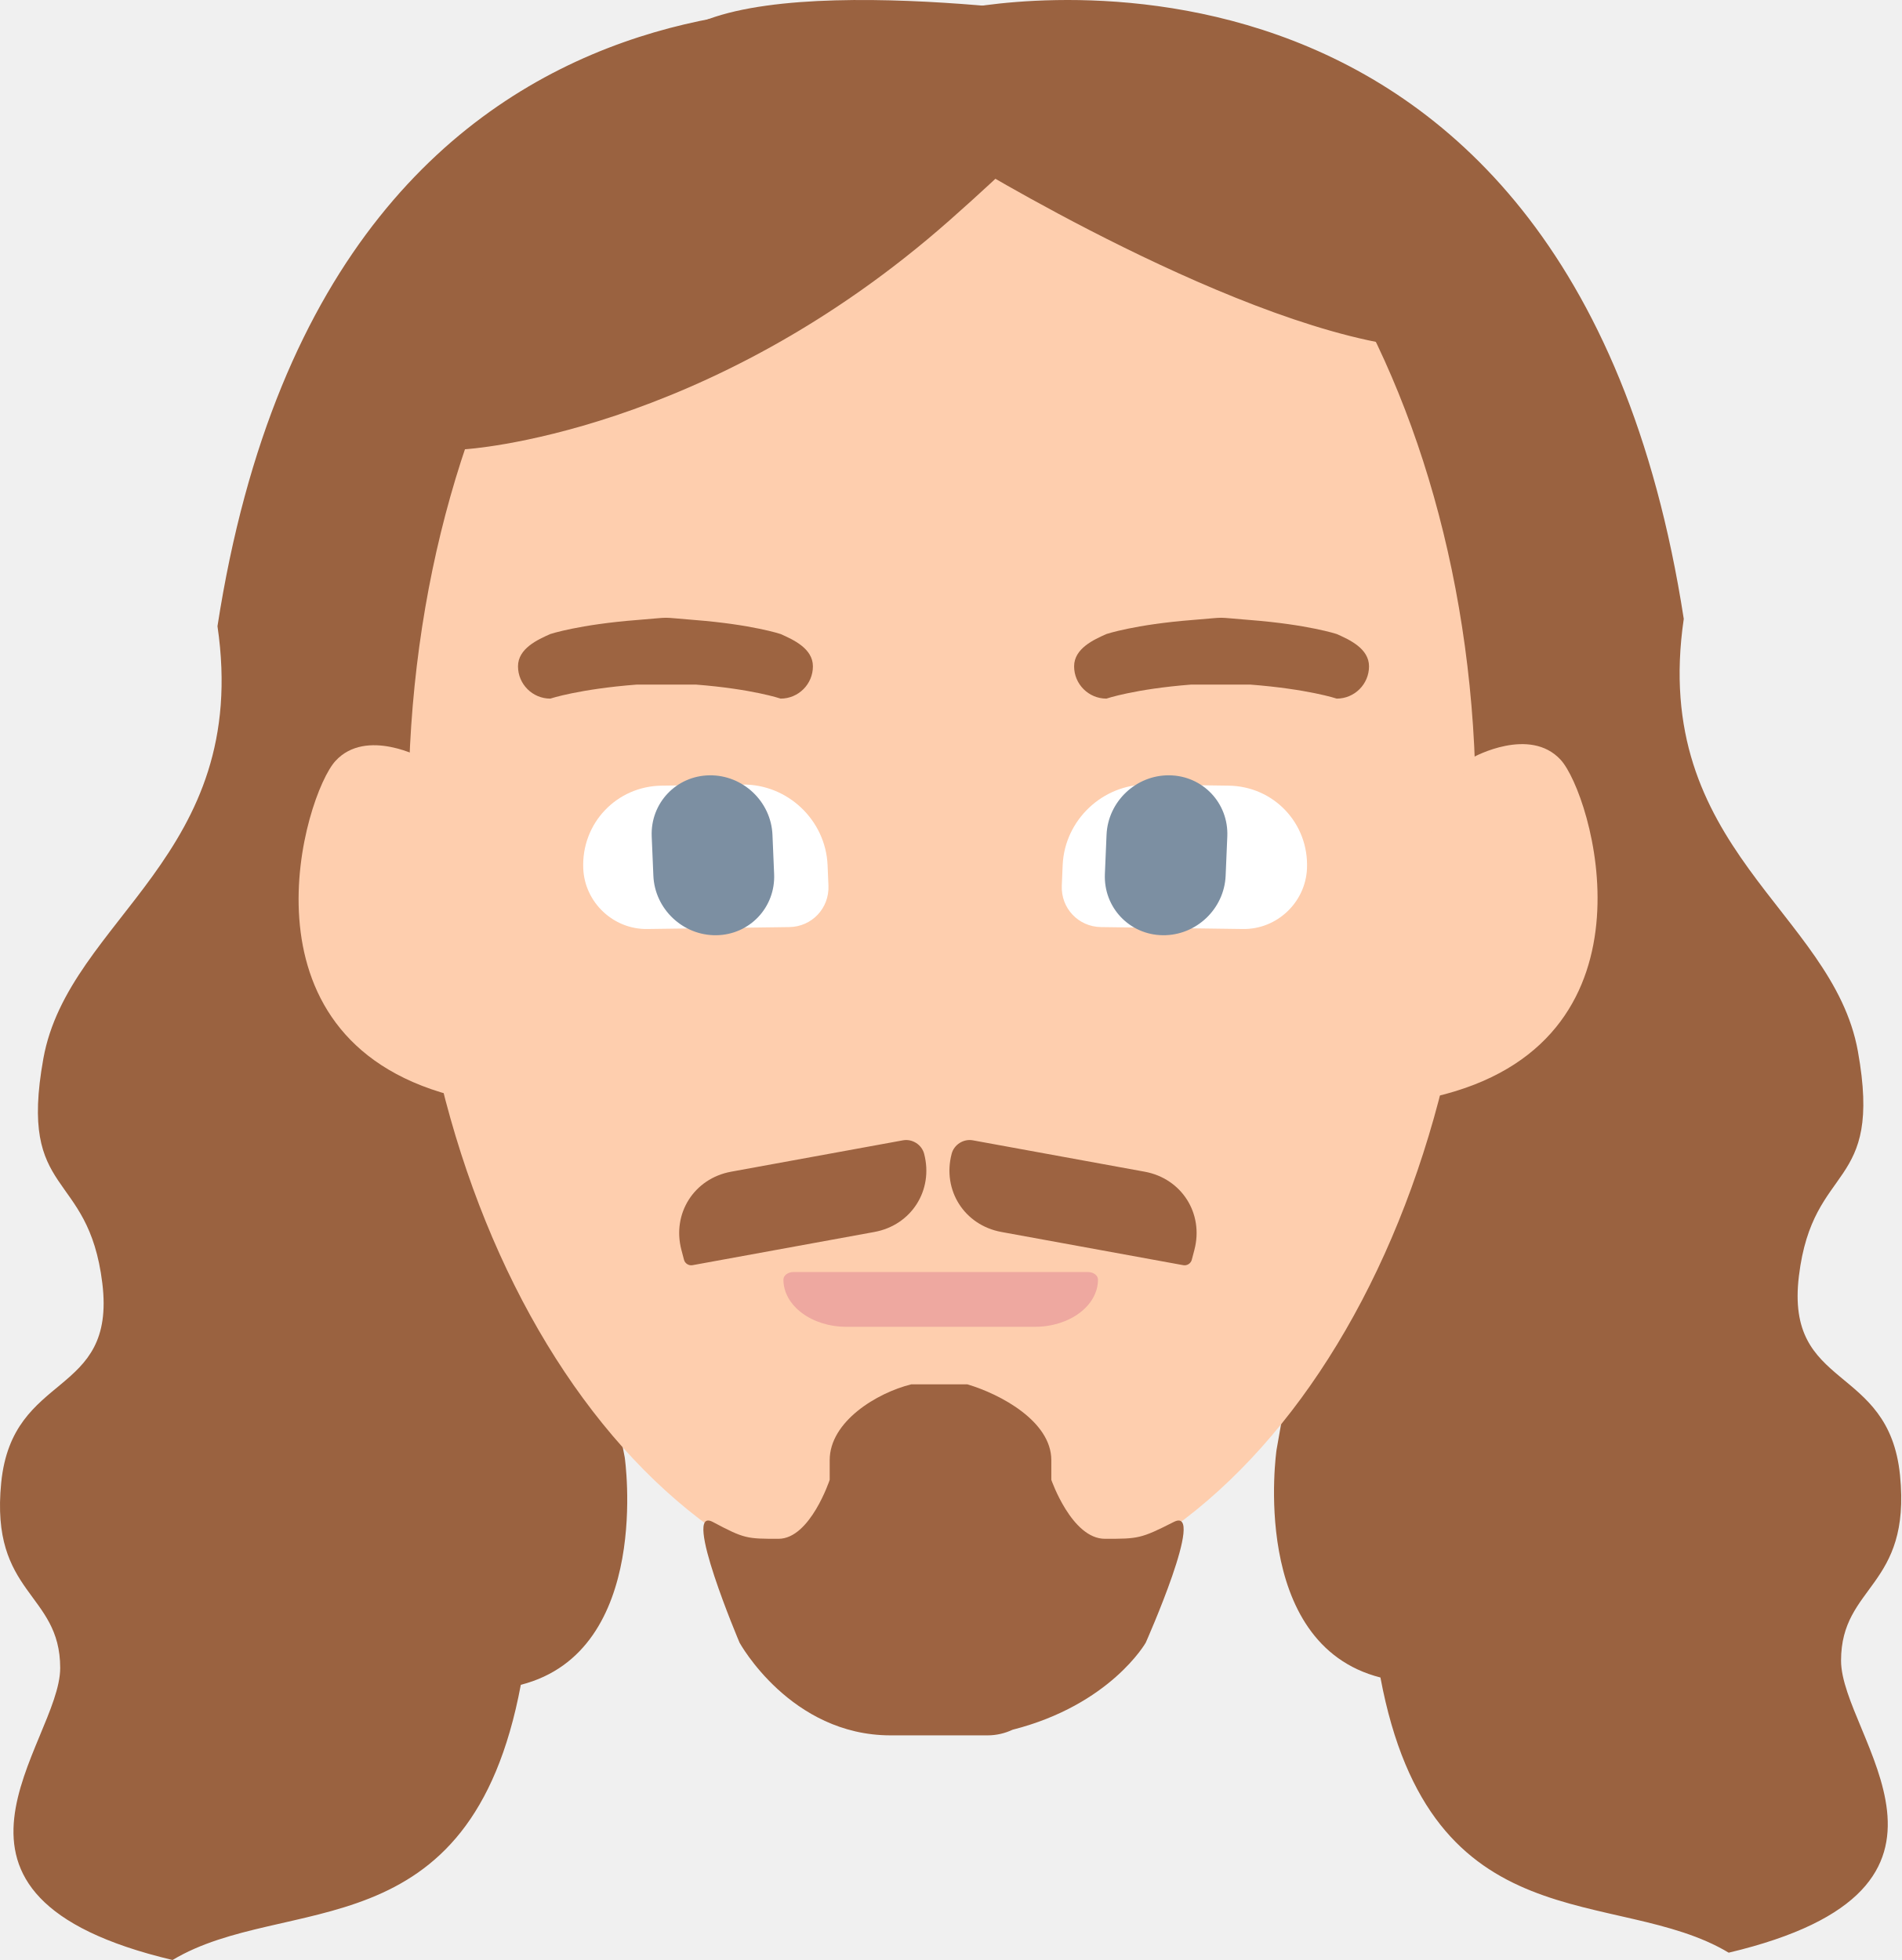
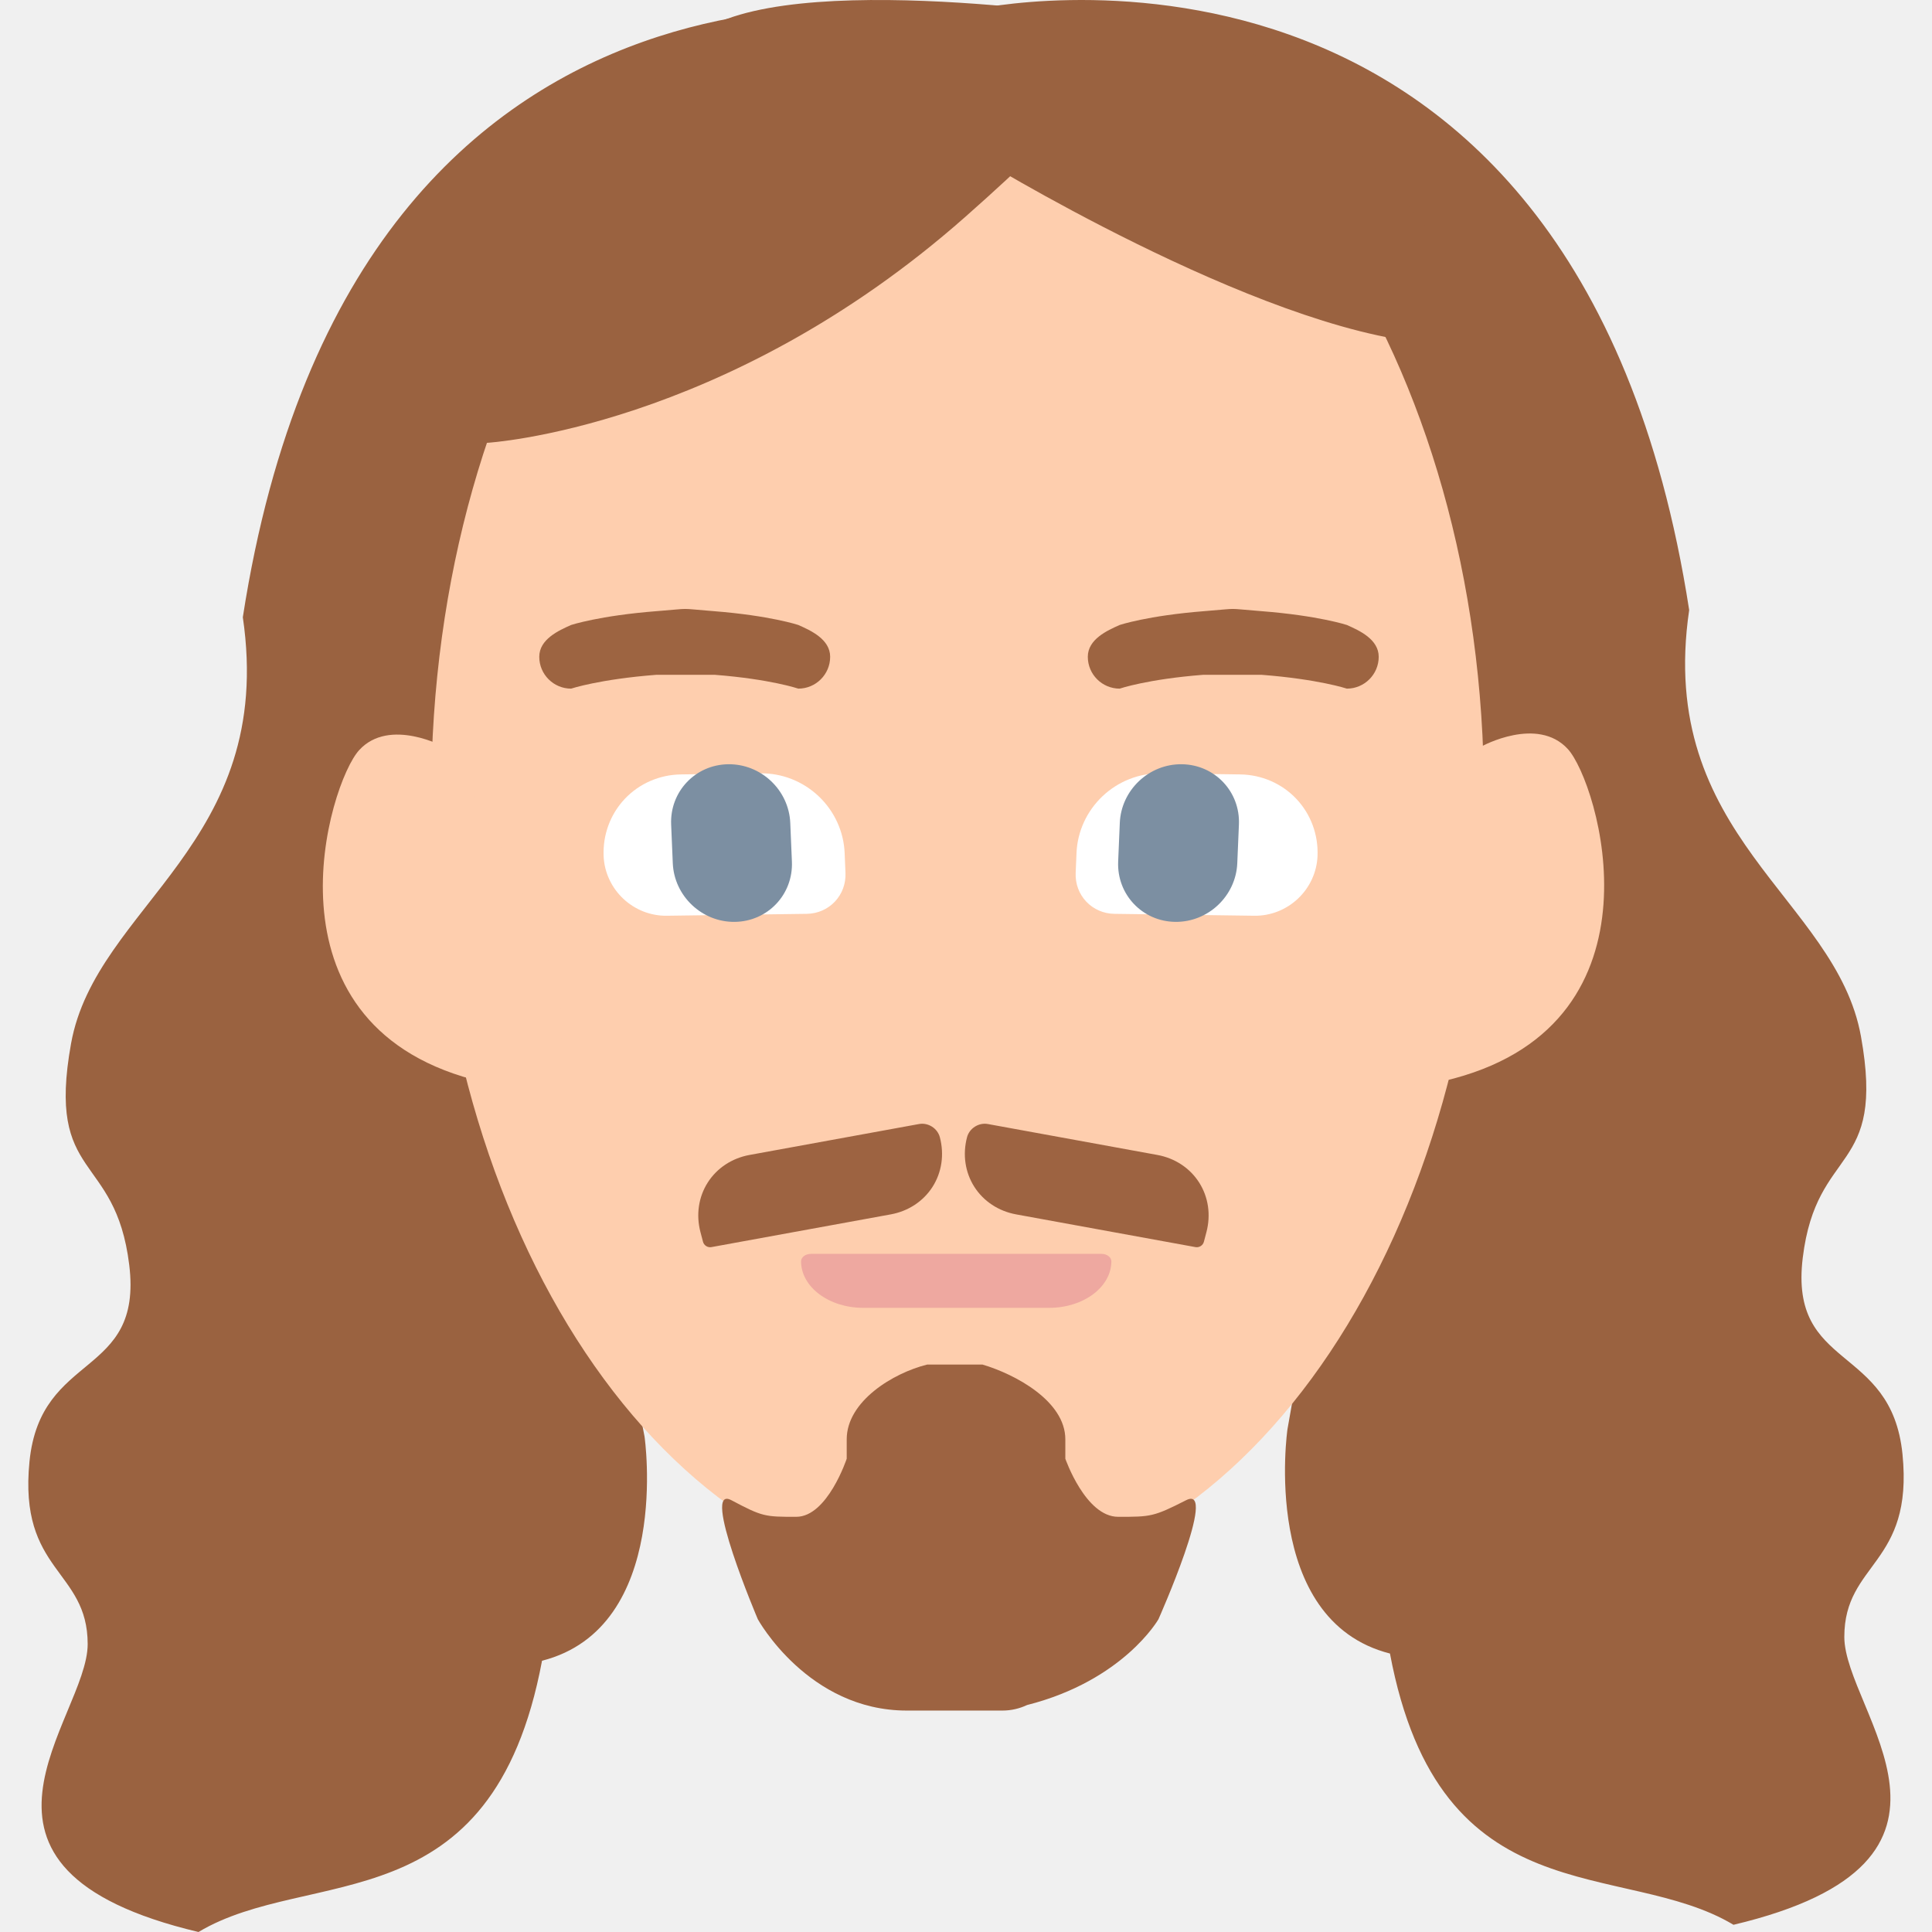
- <svg xmlns="http://www.w3.org/2000/svg" version="1.1" width="647" height="667">
-   <svg width="647" height="667" id="SvgjsSvg1418" viewBox="0 -0 647 667" fill="none" version="1.1">
-     <g id="SvgjsG1417">
-       <g class="frame-container-wrapper">
-         <g class="frame-container-blur">
-           <g class="frame-container-shadows">
-             <g fill="none">
-               <g class="fills" id="SvgjsG1416">
-                 <rect rx="0" ry="0" x="0" y="0" width="647" height="667" transform="matrix(1, 0, 0, 1, 0, 0)" class="frame-background" />
-               </g>
-               <g class="frame-children">
-                 <g id="SvgjsG1415" rx="0" ry="0">
-                   <g id="SvgjsG1414">
-                     <g class="fills" id="SvgjsG1413">
-                       <path d="M323.291,17.298C324.425,8.738,326.398,3.244,326.398,3.244C326.398,3.244,533.803,-42.625,572.990,210.606C561.521,288.964,623.647,309.987,632.249,357.767C640.851,405.546,616.956,395.035,612.177,434.214C607.399,473.393,642.763,463.837,646.586,502.060C650.409,540.284,626.514,539.328,626.514,565.129C626.514,590.930,680.994,642.532,588.283,664.510C550.051,641.576,486.970,662.599,469.765,570.863C424.844,559.396,434.401,493.460,434.401,493.460L488.820,184.428C488.820,184.428,473.589,133.204,386.612,105.492C342.446,91.419,327.608,65.273,323.701,42.944C320.440,65.831,306.172,93.394,260.388,107.981C173.411,135.693,152.384,185.384,152.384,185.384L212.599,495.950C212.599,495.950,222.156,561.885,177.235,573.352C160.030,665.089,96.949,644.066,58.717,667.000C-33.994,645.021,20.486,593.420,20.486,567.619C20.486,541.818,-3.409,542.774,0.414,504.550C4.237,466.327,39.601,475.883,34.823,436.703C30.044,397.524,6.149,408.036,14.751,360.256C23.353,312.477,85.479,291.454,74.010,213.096C113.197,-40.135,320.602,5.734,320.602,5.734C320.602,5.734,322.197,10.175,323.291,17.298Z" style="fill: rgb(154, 98, 64); fill-opacity: 1;" />
-                     </g>
-                   </g>
-                   <g id="SvgjsG1412" rx="0" ry="0">
-                     <g id="SvgjsG1411">
-                       <g class="fills" id="SvgjsG1410">
-                         <ellipse cx="320.602" cy="274.731" rx="181.599" ry="271.865" transform="matrix(1, 0, 0, 1, 0, 0)" style="fill: rgb(254, 206, 174); fill-opacity: 1;" />
-                       </g>
-                     </g>
-                     <g id="SvgjsG1409">
-                       <g class="fills" id="SvgjsG1408">
-                         <path d="M143.782,258.009C143.782,258.009,124.666,247.497,114.153,258.964C103.639,270.431,78.789,352.612,153.340,372.679C227.891,392.746,143.782,258.009,143.782,258.009Z" style="fill: rgb(254, 206, 174); fill-opacity: 1;" />
-                       </g>
-                     </g>
-                     <g id="SvgjsG1407">
-                       <g class="fills" id="SvgjsG1406">
-                         <path d="M501.486,257.632C501.486,257.632,520.602,247.120,531.115,258.587C541.629,270.054,566.479,352.235,491.928,372.302C417.377,392.369,501.486,257.632,501.486,257.632Z" style="fill: rgb(254, 206, 174); fill-opacity: 1;" />
-                       </g>
-                     </g>
-                   </g>
-                   <g id="SvgjsG1405">
-                     <g class="fills" id="SvgjsG1404">
-                       <path d="M319.647,590.553L318.691,590.553L318.691,590.553L303.069,590.553C268.990,590.553,251.678,559.019,251.678,559.019C251.678,559.019,231.785,512.195,242.560,517.928C253.336,523.662,254.165,523.662,264.940,523.662C275.716,523.662,282.347,503.595,282.347,503.595L282.347,496.905C282.347,483.720,298.471,473.971,310.089,471.105L329.204,471.105C340.511,474.449,357.767,483.720,357.767,496.905L357.767,503.595C357.767,503.595,364.713,523.662,376.002,523.662C387.291,523.662,388.159,523.662,399.448,517.928C410.736,512.195,389.896,559.019,389.896,559.019C389.896,559.019,377.882,580.172,344.579,588.639C341.962,589.871,339.082,590.553,336.058,590.553L319.647,590.553Z" style="fill: rgb(157, 99, 65); fill-opacity: 1;" />
-                     </g>
-                   </g>
-                   <g id="SvgjsG1403" rx="0" ry="0">
-                     <g id="SvgjsG1402">
-                       <g class="fills" id="SvgjsG1401">
-                         <path d="M252.169,394.481 h59.445 a5.804,5.804 0 0 1 5.804,5.804 v0 a23.217,23.217 0 0 1 -23.217,23.217 h-62.928 a2.322,2.322 0 0 1 -2.322,-2.322 v-3.483 a23.217,23.217 0 0 1 23.217,-23.217 z" x="228.952" y="394.481" transform="matrix(0.983734, -0.179629, 0.254426, 0.967092, -99.6144, 62.53105)" width="88.466" height="29.021" style="fill: rgb(157, 99, 65); fill-opacity: 1;" />
-                       </g>
-                     </g>
-                     <g id="SvgjsG1400">
-                       <g class="fills" id="SvgjsG1399">
-                         <path d="M344.136,394.481 h59.445 a5.804,5.804 0 0 1 5.804,5.804 v0 a23.217,23.217 0 0 1 -23.217,23.217 h-62.928 a2.322,2.322 0 0 1 -2.322,-2.322 v-3.483 a23.217,23.217 0 0 1 23.217,-23.217 z" x="320.919" y="394.481" transform="matrix(-0.983734, -0.179629, -0.254426, 0.967092, 828.4229, 79.05106)" width="88.466" height="29.021" style="fill: rgb(157, 99, 65); fill-opacity: 1;" />
-                       </g>
-                     </g>
-                   </g>
-                   <g id="SvgjsG1398" rx="0" ry="0">
-                     <g id="SvgjsG1397">
-                       <g class="fills" id="SvgjsG1396">
-                         <path d="M176.279,226.754C176.279,220.689,182.969,217.676,187.270,215.765C187.270,215.765,197.056,212.528,216.862,210.987C229.793,209.980,223.446,209.973,236.376,210.987C255.968,212.522,265.645,215.765,265.645,215.765C269.946,217.676,276.636,220.689,276.636,226.754L276.636,226.754C276.636,232.819,271.711,237.743,265.645,237.743C265.645,237.743,256.108,234.474,236.792,232.965C223.494,231.926,230.023,231.939,216.724,232.965C197.009,234.487,187.270,237.743,187.270,237.743C181.204,237.743,176.279,232.819,176.279,226.754ZL176.279,226.754ZM216.862,210.987C229.793,209.980,223.446,209.973,236.376,210.987M216.724,232.965C230.023,231.939,223.494,231.926,236.792,232.965" style="fill: rgb(157, 100, 65); fill-opacity: 1;" />
-                       </g>
-                     </g>
-                     <g id="SvgjsG1395">
-                       <g class="fills" id="SvgjsG1394">
-                         <path d="M465.882,226.754C465.882,220.689,459.191,217.676,454.890,215.765C454.890,215.765,445.104,212.528,425.298,210.987C412.367,209.980,418.714,209.973,405.784,210.987C386.192,212.522,376.516,215.765,376.516,215.765C372.215,217.676,365.524,220.689,365.524,226.754L365.524,226.754C365.524,232.819,370.449,237.743,376.516,237.743C376.516,237.743,386.052,234.474,405.369,232.965C418.666,231.926,412.137,231.939,425.436,232.965C445.151,234.487,454.890,237.743,454.890,237.743C460.956,237.743,465.882,232.819,465.882,226.754ZL465.882,226.754ZM425.298,210.987C412.367,209.980,418.714,209.973,405.784,210.987M425.436,232.965C412.137,231.939,418.666,231.926,405.369,232.965" style="fill: rgb(157, 100, 65); fill-opacity: 1;" />
-                       </g>
-                     </g>
-                   </g>
-                   <g id="SvgjsG1393" rx="0" ry="0">
-                     <g id="SvgjsG1392">
-                       <g class="fills" id="SvgjsG1391">
-                         <path d="M158.117,152.894C158.117,152.894,240.180,148.253,323.196,74.925C406.213,1.598,371.861,6.239,371.861,6.239C371.861,6.239,252.584,-12.325,227.775,14.592C202.965,41.510,157.163,88.848,157.163,119.479C157.163,150.109,158.117,152.894,158.117,152.894Z" style="fill: rgb(154, 98, 64); fill-opacity: 1;" />
-                       </g>
-                     </g>
-                     <g id="SvgjsG1390">
-                       <g class="fills" id="SvgjsG1389">
-                         <path d="M326.337,53.513C326.337,53.513,423.827,113.715,483.086,118.493C542.344,123.271,423.827,19.112,423.827,19.112L346.408,4.778L326.337,53.513Z" style="fill: rgb(154, 98, 64); fill-opacity: 1;" />
-                       </g>
-                     </g>
-                   </g>
-                   <g id="SvgjsG1388">
-                     <defs>
-                       <clipPath id="SvgjsClipPath1387" class="frame-clip frame-clip-def">
-                         <path d="M226.18,267.153 h27.456 a27.849,27.849 0 0 1 27.849,27.849 v6.962 a13.924,13.924 0 0 1 -13.924,13.924 h-48.343 a20.886,20.886 0 0 1 -20.886,-20.886 v-3.552713678800501e-15 a27.849,27.849 0 0 1 27.849,-27.849 z" x="198.332" y="267.153" width="83.153" height="48.735" transform="matrix(0.999908, -0.0136, 0.042245, 0.999107, -12.29311, 3.523085)" />
-                       </clipPath>
-                     </defs>
-                     <g class="frame-container-wrapper">
-                       <g class="frame-container-blur">
-                         <g class="frame-container-shadows">
-                           <g clip-path="url(#frame-clip-7df903a0-afba-80e7-8006-343951fa6e26-render-18)" fill="none">
-                             <g class="fills" id="SvgjsG1386">
-                               <path d="M226.18,267.153 h27.456 a27.849,27.849 0 0 1 27.849,27.849 v6.962 a13.924,13.924 0 0 1 -13.924,13.924 h-48.343 a20.886,20.886 0 0 1 -20.886,-20.886 v-3.552713678800501e-15 a27.849,27.849 0 0 1 27.849,-27.849 z" x="198.332" y="267.153" width="83.153" height="48.735" transform="matrix(0.999908, -0.0136, 0.042245, 0.999107, -12.29311, 3.523085)" class="frame-background" style="fill: rgb(255, 255, 255); fill-opacity: 1;" />
-                             </g>
-                             <g class="frame-children">
-                               <g id="SvgjsG1385">
-                                 <defs>
-                                   <clipPath id="SvgjsClipPath1384" class="frame-clip frame-clip-def">
-                                     <rect rx="20.549" ry="20.549" x="222.059" y="263.821" width="41.099" height="54.469" transform="matrix(0.999908, -0.0136, 0.042245, 0.999107, -12.27323, 3.559388)" />
-                                   </clipPath>
-                                 </defs>
-                                 <g class="frame-container-wrapper">
-                                   <g class="frame-container-blur">
-                                     <g class="frame-container-shadows">
-                                       <g clip-path="url(#frame-clip-7df903a0-afba-80e7-8006-3439c3a1f86c-render-19)" fill="none">
-                                         <g class="fills" id="SvgjsG1383">
-                                           <rect width="41.099" height="54.469" class="frame-background" x="222.059" transform="matrix(0.999908, -0.0136, 0.042245, 0.999107, -12.27323, 3.559388)" style="fill: rgb(124, 143, 162); fill-opacity: 1;" ry="20.549" rx="20.549" y="263.821" />
-                                         </g>
-                                         <g class="frame-children" />
-                                       </g>
-                                     </g>
-                                   </g>
-                                 </g>
-                               </g>
-                             </g>
-                           </g>
-                         </g>
-                       </g>
-                     </g>
-                   </g>
-                   <g id="SvgjsG1382">
-                     <defs>
-                       <clipPath id="SvgjsClipPath1381" class="frame-clip frame-clip-def">
-                         <path d="M389.619,267.153 h27.456 a27.849,27.849 0 0 1 27.849,27.849 v6.962 a13.924,13.924 0 0 1 -13.924,13.924 h-48.343 a20.886,20.886 0 0 1 -20.886,-20.886 v-3.552713678800501e-15 a27.849,27.849 0 0 1 27.849,-27.849 z" x="361.771" y="267.153" width="83.153" height="48.735" transform="matrix(-0.999908, -0.0136, -0.042245, 0.999107, 818.973, 5.745917)" />
-                       </clipPath>
-                     </defs>
-                     <g class="frame-container-wrapper">
-                       <g class="frame-container-blur">
-                         <g class="frame-container-shadows">
-                           <g clip-path="url(#frame-clip-7df903a0-afba-80e7-8006-343b1a16ebe9-render-20)" fill="none">
-                             <g class="fills" id="SvgjsG1380">
-                               <path d="M389.619,267.153 h27.456 a27.849,27.849 0 0 1 27.849,27.849 v6.962 a13.924,13.924 0 0 1 -13.924,13.924 h-48.343 a20.886,20.886 0 0 1 -20.886,-20.886 v-3.552713678800501e-15 a27.849,27.849 0 0 1 27.849,-27.849 z" x="361.771" y="267.153" width="83.153" height="48.735" transform="matrix(-0.999908, -0.0136, -0.042245, 0.999107, 818.973, 5.745917)" class="frame-background" style="fill: rgb(255, 255, 255); fill-opacity: 1;" />
-                             </g>
-                             <g class="frame-children">
-                               <g id="SvgjsG1379">
-                                 <defs>
-                                   <clipPath id="SvgjsClipPath1378" class="frame-clip frame-clip-def">
-                                     <rect rx="20.549" ry="20.549" x="376.275" y="263.819" width="41.099" height="54.469" transform="matrix(-0.999908, -0.0136, -0.042245, 0.999107, 805.9083, 5.656788)" />
-                                   </clipPath>
-                                 </defs>
-                                 <g class="frame-container-wrapper">
-                                   <g class="frame-container-blur">
-                                     <g class="frame-container-shadows">
-                                       <g clip-path="url(#frame-clip-7df903a0-afba-80e7-8006-343b1a16ebea-render-21)" fill="none">
-                                         <g class="fills" id="SvgjsG1377">
-                                           <rect width="41.099" height="54.469" class="frame-background" x="376.275" transform="matrix(-0.999908, -0.0136, -0.042245, 0.999107, 805.9083, 5.656788)" style="fill: rgb(124, 143, 162); fill-opacity: 1;" ry="20.549" rx="20.549" y="263.819" />
-                                         </g>
-                                         <g class="frame-children" />
-                                       </g>
-                                     </g>
-                                   </g>
-                                 </g>
-                               </g>
-                             </g>
-                           </g>
-                         </g>
-                       </g>
-                     </g>
-                   </g>
-                   <g id="SvgjsG1376">
-                     <g class="fills" id="SvgjsG1375">
-                       <path d="M266.600,435.451C266.600,434.033,268.136,432.881,270.028,432.881L370.221,432.881C372.112,432.881,373.648,434.033,373.648,435.451L373.648,435.451C373.648,444.317,364.049,451.515,352.226,451.515L288.023,451.515C276.200,451.515,266.600,444.317,266.600,435.451ZL266.600,435.451Z" style="fill: rgb(238, 168, 160); fill-opacity: 1;" />
-                     </g>
-                   </g>
-                 </g>
-               </g>
-             </g>
-           </g>
-         </g>
-       </g>
+ <svg xmlns="http://www.w3.org/2000/svg" width="512" height="512" viewBox="0 0 512 512" fill="none">
+   <g clip-path="url(#clip0_9_2)">
+     <g clip-path="url(#clip1_9_2)">
+       <path d="M255.839 13.278C256.71 6.708 258.226 2.49 258.226 2.49C258.226 2.49 417.546 -32.719 447.648 161.665C438.838 221.814 486.561 237.951 493.168 274.628C499.776 311.304 481.421 303.235 477.75 333.31C474.079 363.384 501.245 356.049 504.181 385.39C507.118 414.731 488.763 413.997 488.763 433.802C488.763 453.608 530.612 493.218 459.395 510.089C430.027 492.484 381.571 508.622 368.355 438.204C333.848 429.402 341.189 378.788 341.189 378.788L382.992 141.57C382.992 141.57 371.292 102.25 304.48 80.978C270.553 70.175 259.155 50.105 256.154 32.965C253.649 50.533 242.689 71.691 207.519 82.888C140.707 104.16 124.555 142.304 124.555 142.304L170.81 380.699C170.81 380.699 178.151 431.312 143.644 440.114C130.428 510.533 81.972 494.396 52.604 512C-18.613 495.129 23.236 455.519 23.236 435.714C23.236 415.908 4.881 416.642 7.817 387.301C10.754 357.96 37.919 365.296 34.249 335.221C30.578 305.146 12.223 313.215 18.831 276.539C25.438 239.863 73.161 223.725 64.351 163.576C94.453 -30.808 253.773 4.402 253.773 4.402C253.773 4.402 254.999 7.811 255.839 13.278Z" fill="#9A6240" />
+       <path d="M253.774 419.576C330.816 419.576 393.271 326.143 393.271 210.888C393.271 95.633 330.816 2.201 253.774 2.201C176.732 2.201 114.277 95.633 114.277 210.888C114.277 326.143 176.732 419.576 253.774 419.576Z" fill="#FECEAE" />
+       <path d="M117.948 198.052C117.948 198.052 103.264 189.983 95.188 198.785C87.111 207.587 68.023 270.671 125.29 286.074C182.557 301.478 117.948 198.052 117.948 198.052Z" fill="#FECEAE" />
+       <path d="M392.722 197.762C392.722 197.762 407.406 189.693 415.482 198.496C423.558 207.298 442.647 270.381 385.38 285.785C328.113 301.189 392.722 197.762 392.722 197.762Z" fill="#FECEAE" />
+       <path d="M253.04 453.318H252.306H240.306C214.128 453.318 200.829 429.112 200.829 429.112C200.829 429.112 185.548 393.169 193.825 397.57C202.103 401.971 202.74 401.971 211.017 401.971C219.294 401.971 224.388 386.568 224.388 386.568V381.432C224.388 371.311 236.774 363.828 245.698 361.628H260.382C269.067 364.195 282.323 371.311 282.323 381.432V386.568C282.323 386.568 287.658 401.971 296.33 401.971C305.002 401.971 305.669 401.971 314.34 397.57C323.011 393.169 307.003 429.112 307.003 429.112C307.003 429.112 297.774 445.349 272.192 451.849C270.182 452.794 267.969 453.318 265.647 453.318H253.04Z" fill="#9D6341" />
+       <path d="M198.633 306.074L243.554 297.878C244.717 297.665 245.952 297.916 246.987 298.574C248.022 299.232 248.773 300.243 249.074 301.386C250.277 305.957 249.583 310.678 247.144 314.511C244.705 318.343 240.72 320.973 236.067 321.822L188.515 330.499C188.05 330.584 187.556 330.484 187.141 330.221C186.727 329.958 186.427 329.553 186.307 329.096L185.626 326.511C184.423 321.94 185.117 317.219 187.556 313.386C189.995 309.553 193.98 306.923 198.633 306.074Z" fill="#9D6341" />
+       <path d="M306.713 306.074L261.792 297.878C260.629 297.665 259.394 297.916 258.358 298.574C257.323 299.232 256.572 300.243 256.272 301.386C255.068 305.957 255.762 310.678 258.202 314.511C260.641 318.343 264.625 320.973 269.278 321.822L316.831 330.499C317.296 330.584 317.79 330.484 318.204 330.221C318.618 329.958 318.918 329.553 319.039 329.096L319.719 326.511C320.923 321.94 320.229 317.219 317.789 313.386C315.35 309.553 311.366 306.923 306.713 306.074Z" fill="#9D6341" />
+       <path d="M142.911 174.06C142.911 169.404 148.05 167.092 151.353 165.625C151.353 165.625 158.871 163.14 174.085 161.957C184.018 161.184 179.142 161.179 189.075 161.957C204.125 163.135 211.558 165.625 211.558 165.625C214.862 167.092 220.001 169.404 220.001 174.06C220.001 178.716 216.218 182.495 211.558 182.495C211.558 182.495 204.232 179.986 189.394 178.828C179.179 178.03 184.195 178.04 173.979 178.828C158.835 179.996 151.353 182.495 151.353 182.495C146.694 182.495 142.911 178.716 142.911 174.06ZM174.085 161.957C184.018 161.184 179.142 161.179 189.075 161.957ZM189.394 178.828C179.179 178.03 184.195 178.04 173.979 178.828Z" fill="#9D6441" />
+       <path d="M365.372 174.06C365.372 169.404 360.232 167.092 356.929 165.625C356.929 165.625 349.411 163.14 334.197 161.957C324.264 161.184 329.14 161.179 319.207 161.957C304.157 163.135 296.725 165.625 296.725 165.625C293.421 167.092 288.281 169.404 288.281 174.06C288.281 178.716 292.064 182.495 296.725 182.495C296.725 182.495 304.05 179.986 318.888 178.828C329.103 178.03 324.087 178.04 334.303 178.828C349.447 179.996 356.929 182.495 356.929 182.495C361.588 182.495 365.372 178.716 365.372 174.06ZM334.197 161.957C324.264 161.184 329.14 161.179 319.207 161.957ZM318.888 178.828C329.103 178.03 324.087 178.04 334.303 178.828Z" fill="#9D6441" />
+       <path d="M128.959 117.364C128.959 117.364 191.997 113.801 255.766 57.514C319.537 1.227 293.149 4.789 293.149 4.789C293.149 4.789 201.525 -9.461 182.468 11.201C163.41 31.864 128.226 68.201 128.226 91.714C128.226 115.226 128.959 117.364 128.959 117.364Z" fill="#9A6240" />
+       <path d="M258.179 41.078C258.179 41.078 333.067 87.29 378.588 90.957C424.107 94.625 333.067 14.671 333.067 14.671L273.597 3.668L258.179 41.078Z" fill="#9A6240" />
+       <path d="M180.453 205.231L201.542 204.944C207.215 204.867 212.751 207.043 216.932 210.994C221.113 214.945 223.596 220.347 223.836 226.011L224.062 231.351C224.181 234.183 223.17 236.914 221.249 238.944C219.328 240.974 216.655 242.136 213.818 242.175L176.687 242.68C174.58 242.708 172.476 242.322 170.496 241.544C168.516 240.765 166.697 239.609 165.145 238.142C163.592 236.675 162.335 234.925 161.447 232.993C160.559 231.06 160.055 228.983 159.966 226.879C159.727 221.215 161.751 215.752 165.592 211.692C169.434 207.632 174.78 205.308 180.453 205.231Z" fill="white" />
+       <path d="M209.429 218.078C209.061 209.374 201.695 202.414 192.978 202.532C184.261 202.651 177.493 209.803 177.861 218.507L178.295 228.76C178.663 237.464 186.029 244.424 194.746 244.306C203.463 244.187 210.231 237.035 209.863 228.331L209.429 218.078Z" fill="#7C8FA2" />
+       <path d="M328.671 205.231L307.582 204.944C301.909 204.867 296.373 207.043 292.192 210.994C288.011 214.945 285.528 220.347 285.288 226.011L285.062 231.351C284.942 234.183 285.954 236.915 287.875 238.945C289.796 240.974 292.469 242.137 295.305 242.175L332.437 242.68C334.544 242.708 336.647 242.322 338.628 241.544C340.608 240.765 342.427 239.609 343.979 238.142C345.532 236.675 346.788 234.925 347.677 232.993C348.565 231.06 349.068 228.983 349.157 226.879C349.397 221.215 347.373 215.752 343.531 211.692C339.689 207.632 334.344 205.308 328.671 205.231Z" fill="white" />
+       <path d="M296.758 218.076C297.126 209.372 304.492 202.412 313.209 202.531C321.926 202.649 328.694 209.801 328.326 218.505L327.892 228.759C327.524 237.463 320.158 244.423 311.441 244.304C302.724 244.186 295.956 237.034 296.324 228.33L296.758 218.076Z" fill="#7C8FA2" />
+       <path d="M212.292 334.259C212.292 333.171 213.472 332.286 214.925 332.286H291.889C293.342 332.286 294.522 333.171 294.522 334.259C294.522 341.065 287.148 346.59 278.066 346.59H228.748C219.666 346.59 212.292 341.065 212.292 334.259Z" fill="#EEA8A0" />
    </g>
-   </svg>
-   <style>@media (prefers-color-scheme: light) { :root { filter: none; } }
-         @media (prefers-color-scheme: dark) { :root { filter: none; } }
- </style>
+   </g>
+   <defs>
+     <clipPath id="clip0_9_2">
+       <rect width="497" height="512" fill="white" transform="translate(7.5)" />
+     </clipPath>
+     <clipPath id="clip1_9_2">
+       <rect width="497" height="512" fill="white" transform="translate(7.5)" />
+     </clipPath>
+   </defs>
</svg>
